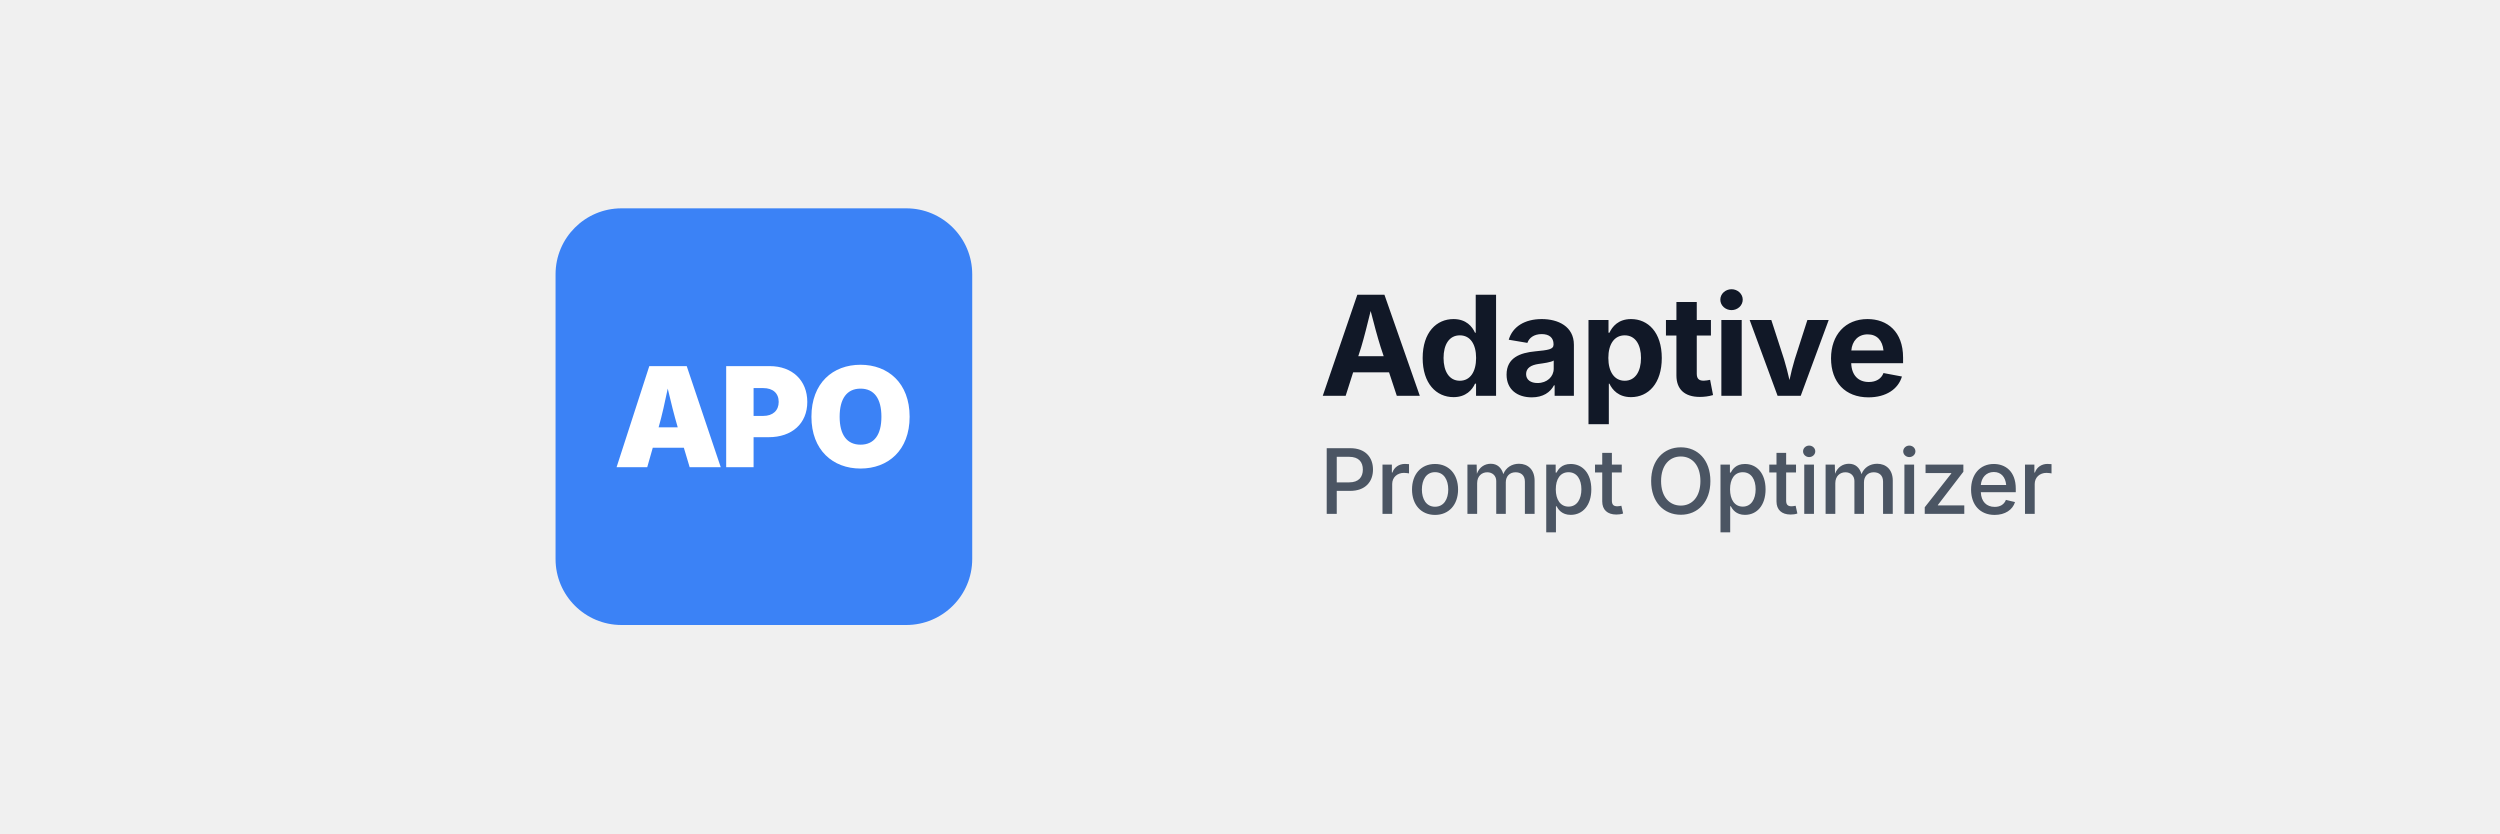
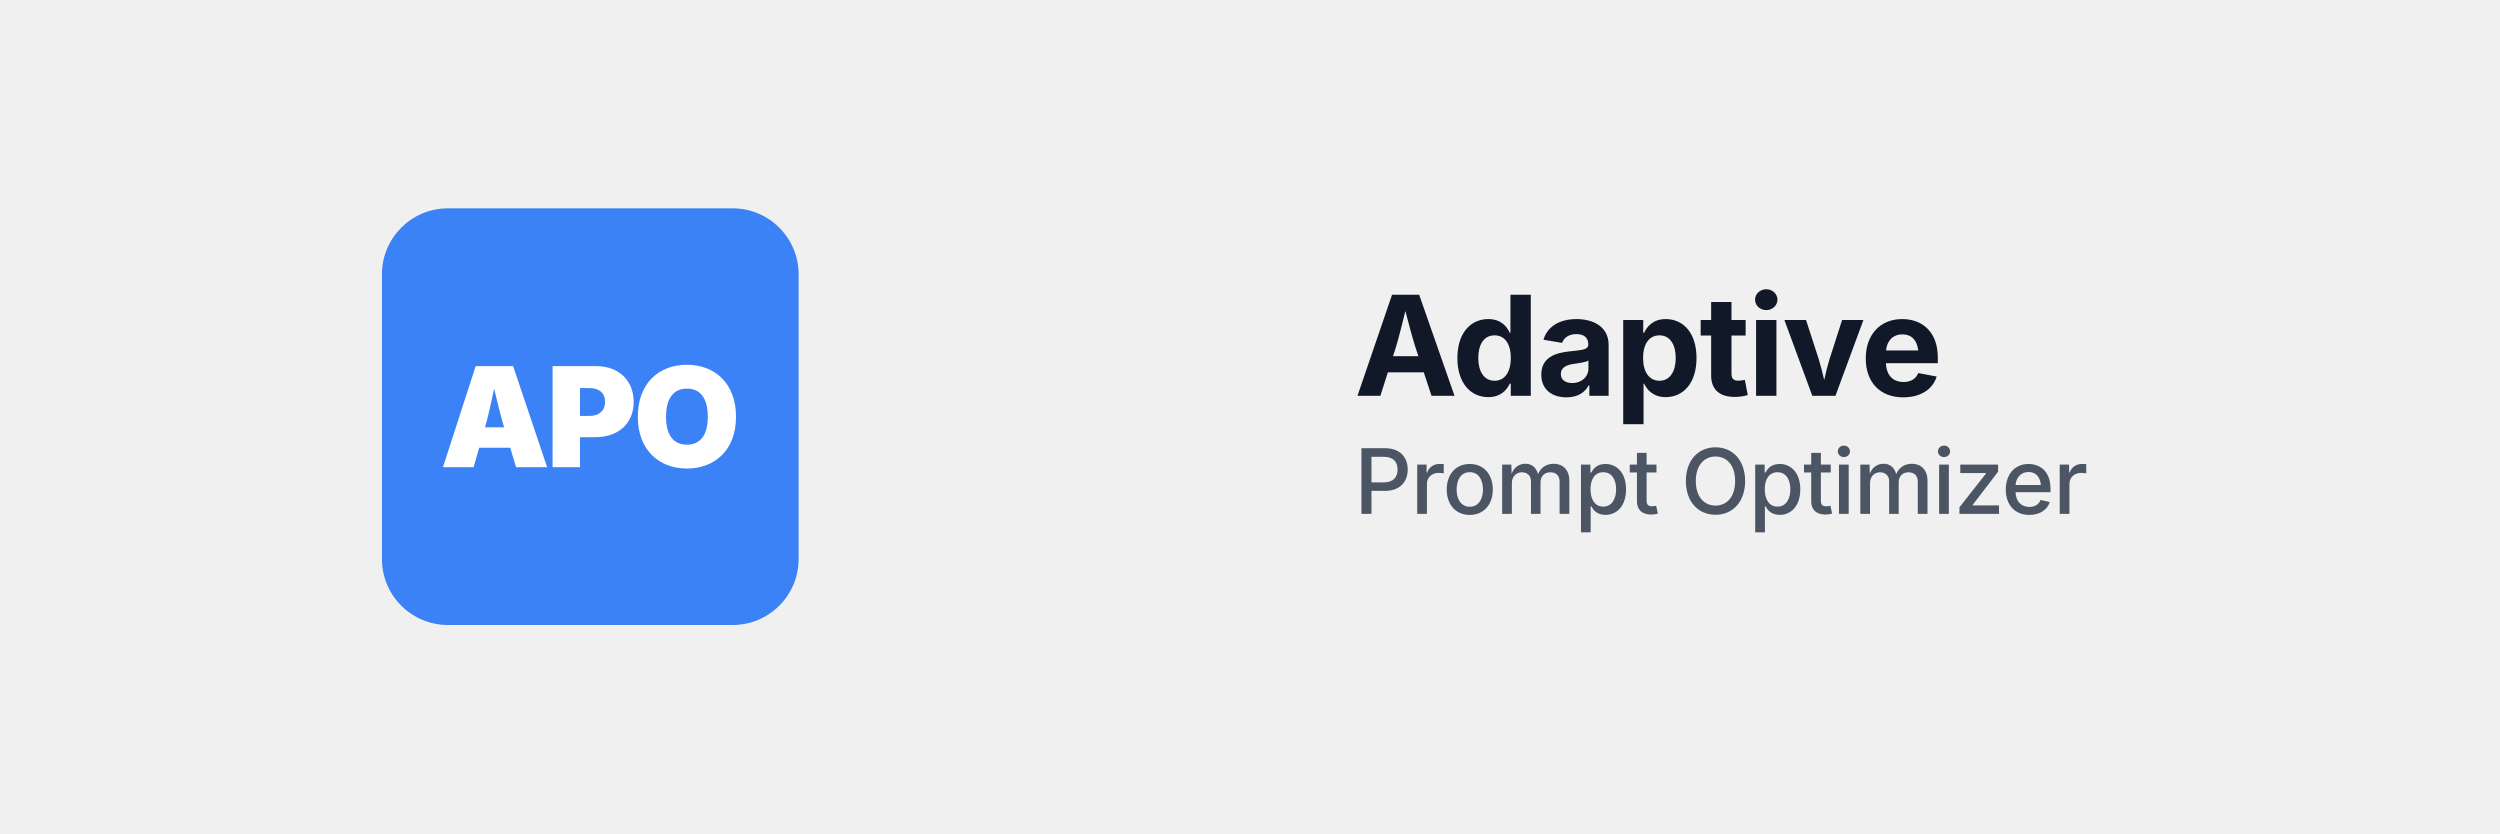
<svg xmlns="http://www.w3.org/2000/svg" width="720" height="240" viewBox="0 0 720 240">
  <rect width="720" height="240" fill="none" />
  <g transform="translate(360,120)" text-rendering="geometricPrecision">
-     <g transform="translate(-140,0)">
+     <g transform="translate(-190,0)">
      <rect x="-60" y="-60" width="120" height="120" rx="19" fill="#3B82F6" />
      <text x="0" y="0" text-anchor="middle" dominant-baseline="central" font-family="Inter, system-ui, -apple-system, 'Segoe UI', Roboto, Helvetica, Arial, sans-serif" font-weight="900" font-size="40" letter-spacing="-1.2" fill="#FFFFFF">APO</text>
    </g>
-     <g transform="translate(20,2)">
+     <g transform="translate(30,2)">
      <text x="0" y="-8" text-anchor="start" font-family="Inter, system-ui, -apple-system, 'Segoe UI', Roboto, Helvetica, Arial, sans-serif" font-weight="700" font-size="40" letter-spacing="-0.8" fill="#111827">Adaptive</text>
      <text x="0" y="26" text-anchor="start" font-family="Inter, system-ui, -apple-system, 'Segoe UI', Roboto, Helvetica, Arial, sans-serif" font-weight="500" font-size="26" letter-spacing="-0.4" fill="#4B5563">Prompt Optimizer</text>
    </g>
  </g>
</svg>
